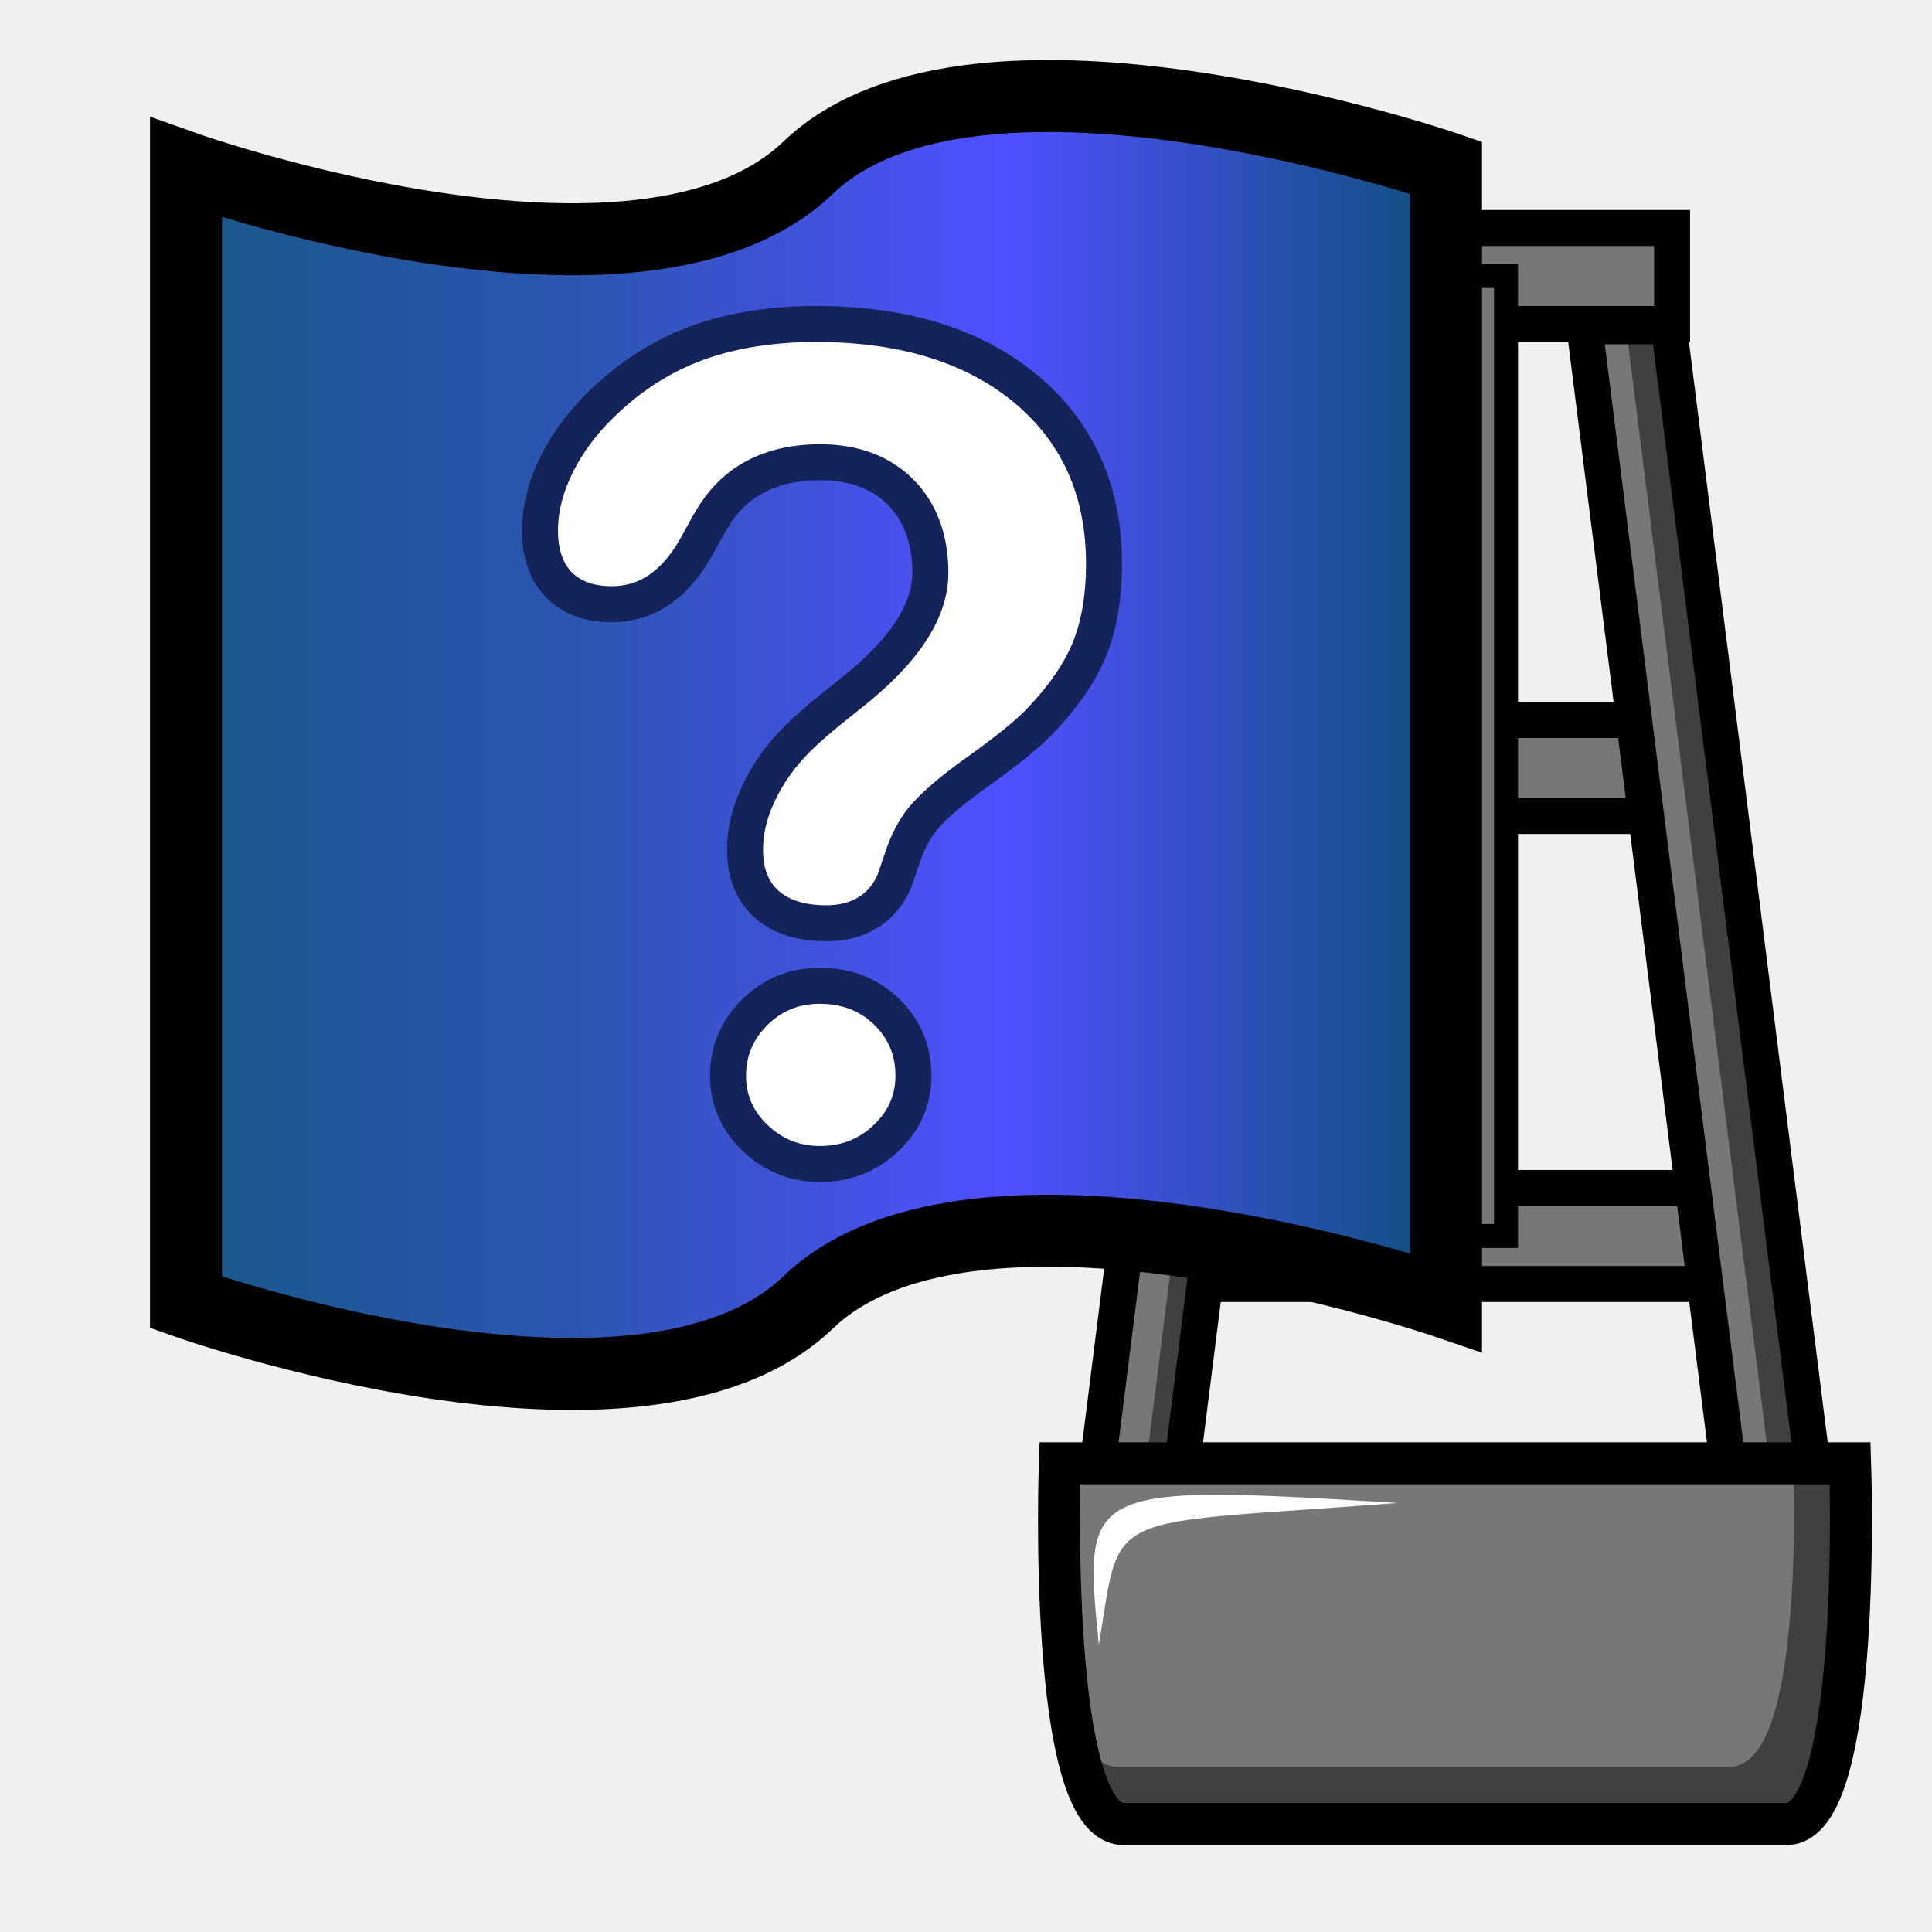
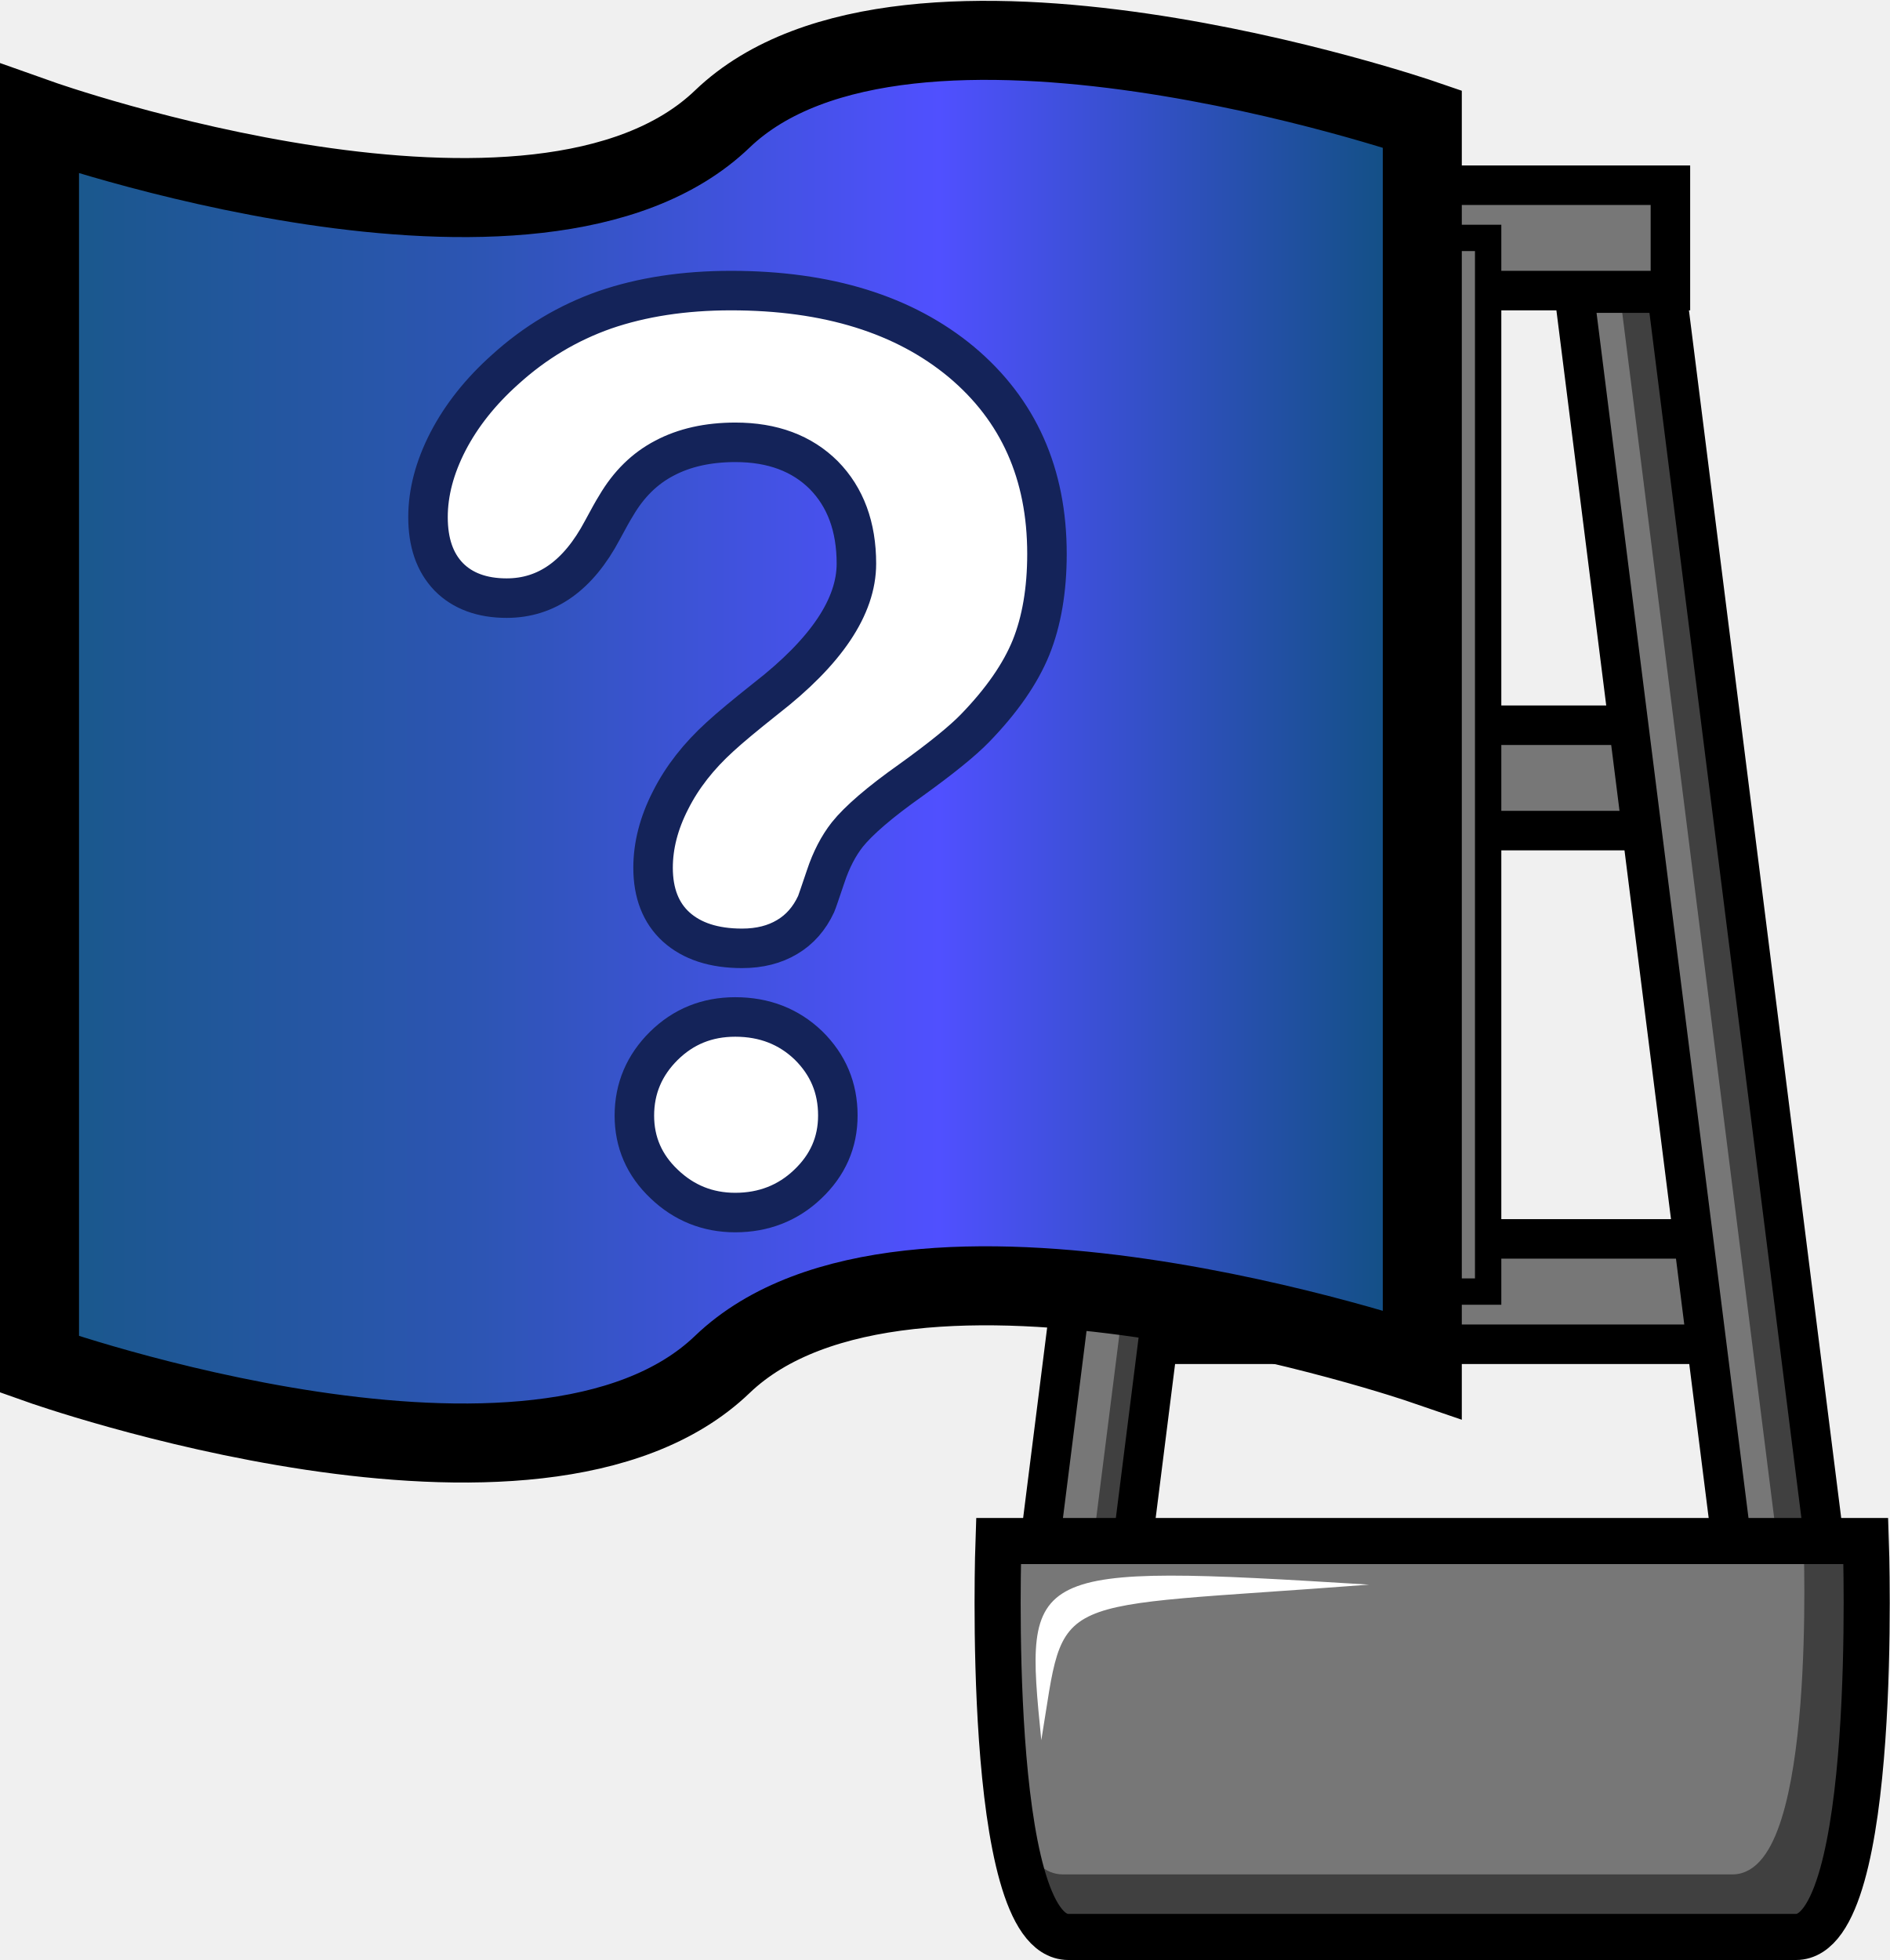
- <svg xmlns="http://www.w3.org/2000/svg" version="1.1" width="161" height="161">
-   <rect x="102.67" y="19" fill="#777777" stroke="#000000" stroke-width="3" width="36.67" height="8" />
-   <rect x="98.67" y="60" fill="#777777" stroke="#000000" stroke-width="3" width="42.31" height="8" />
-   <rect x="94.67" y="99" fill="#777777" stroke="#000000" stroke-width="3" width="50.9" height="8" />
-   <polygon fill="#404040" points="151.64,126.87 144.6,126.87 132.03,27.19 139.07,27.19" />
-   <polygon fill="#777777" points="148.1,127.17 144.6,126.87 132.03,27.19 135.53,27.48" />
-   <polygon fill="none" stroke="#000000" stroke-width="3" points="151.64,126.87 144.6,126.87 132.03,27.19 139.07,27.19" />
-   <polygon fill="#404040" points="90.86,126.87 97.9,126.87 110.47,27.19 103.43,27.19" />
-   <polygon fill="#777777" points="90.86,126.87 94.9,126.87 107.47,27.19 103.43,27.19" />
-   <polygon fill="none" stroke="#000000" stroke-width="3" points="90.86,126.87 97.9,126.87 110.47,27.19 103.43,27.19" />
-   <path fill="#404040" stroke="#404040" d="M154.18,121.94h-5.24c0,0,0.98,24.81-4.89,24.81c-5.87,0-44.99,0-50.86,0c-4.33,0-4.93-13.47-4.95-20.56c-0.02,8.28,0.51,25.81,5.38,25.81c6.38,0,48.87,0,55.24,0C155.25,152,154.18,121.94,154.18,121.94z" />
-   <path fill="#777777" stroke="#777777" d="M93.2,146.75c5.87,0,44.99,0,50.86,0c5.87,0,4.89-24.81,4.89-24.81H88.32h-0.01c0,0-0.07,1.72-0.06,4.25C88.27,133.27,88.88,146.75,93.2,146.75z" />
-   <path fill="none" stroke="#000000" stroke-width="3.5" d="M93.63,152c6.38,0,48.87,0,55.24,0c6.37,0,5.31-30.06,5.31-30.06H88.32C88.32,121.94,87.25,152,93.63,152z" />
-   <rect x="118.5" y="23" fill="#777777" stroke="#000000" stroke-width="2" width="7" height="80" />
-   <path fill="#FFFFFF" d="M91.57,137.06c-1.31-13.13-1.31-13.43,24.89-11.81C91.57,127.16,93.48,125.55,91.57,137.06z" />
+ <svg xmlns="http://www.w3.org/2000/svg" xmlns:xlink="http://www.w3.org/1999/xlink" version="1.1" width="64.001" height="66.371" id="svg2">
+   <defs id="defs47">
+     <linearGradient xlink:href="#paint" id="linearGradient3044" gradientUnits="userSpaceOnUse" x1="14.5" y1="99" x2="119.5" y2="99" />
+   </defs>
  <linearGradient id="paint" gradientUnits="userSpaceOnUse" x1="14.5" y1="99" x2="119.5" y2="99">
-     <stop offset="0" style="stop-color:#185888" />
-     <stop offset="0.33" style="stop-color:#2D55B4" />
-     <stop offset="0.66" style="stop-color:#5050FF" />
-     <stop offset="1" style="stop-color:#105080" />
+     <stop offset="0" style="stop-color:#185888" id="stop33" />
+     <stop offset="0.33" style="stop-color:#2D55B4" id="stop35" />
+     <stop offset="0.66" style="stop-color:#5050FF" id="stop37" />
+     <stop offset="1" style="stop-color:#105080" id="stop39" />
  </linearGradient>
-   <path fill="url(#paint)" stroke="#000000" stroke-width="6" d="M67.35,13.97c-13.99,13.43-51.85,0-51.85,0V60.6v47.93c0,0,37.86,13.43,51.85,0c14-13.43,53.15,0,53.15,0V60.6V13.97C120.5,13.97,81.35,0.54,67.35,13.97z" />
-   <path fill="#FFFFFF" stroke="#142359" stroke-width="3" d="M92,46.99c0,2.75-0.41,5.12-1.21,7.11c-0.81,1.99-2.23,4.04-4.26,6.13c-0.92,0.95-2.54,2.27-4.89,3.96c-2.35,1.66-3.95,3.05-4.8,4.11c-0.66,0.84-1.22,1.9-1.64,3.17c-0.43,1.27-0.67,1.98-0.73,2.11c-0.51,1.1-1.25,1.94-2.2,2.5c-0.95,0.57-2.09,0.86-3.42,0.86c-2.15,0-3.81-0.55-5-1.62c-1.17-1.06-1.76-2.57-1.76-4.5c0-1.68,0.44-3.4,1.33-5.13c0.88-1.75,2.14-3.35,3.76-4.82c0.77-0.71,1.92-1.66,3.48-2.9c4.58-3.56,6.87-6.97,6.87-10.24c0-2.8-0.83-5.04-2.47-6.71c-1.66-1.66-3.9-2.5-6.72-2.5c-2.09,0-3.89,0.41-5.38,1.2c-1.5,0.78-2.72,1.98-3.67,3.6c-0.26,0.41-0.6,1.04-1.05,1.87c-1.83,3.45-4.24,5.16-7.27,5.16c-1.87,0-3.35-0.55-4.4-1.62C45.51,47.63,45,46.12,45,44.2c0-1.86,0.5-3.77,1.52-5.75c1.02-1.96,2.46-3.78,4.34-5.46c2.26-2.05,4.78-3.55,7.57-4.53C61.22,27.5,64.42,27,68,27c7.34,0,13.17,1.82,17.5,5.42C89.84,36.06,92,40.91,92,46.99z M60.67,89.64c0-2.07,0.76-3.83,2.23-5.29c1.49-1.47,3.29-2.2,5.43-2.2c2.22,0,4.07,0.73,5.56,2.16c1.49,1.47,2.23,3.22,2.23,5.32c0,2.05-0.77,3.78-2.29,5.22C72.33,96.28,70.48,97,68.33,97c-2.09,0-3.9-0.73-5.4-2.17C61.42,93.4,60.67,91.66,60.67,89.64z" />
+   <g id="g3026" transform="matrix(0.4460052,0,0,0.4460052,-5.575065,-2.202088)">
+     <rect id="rect4" height="8" width="36.67" y="19" x="102.67" style="fill:#777777;stroke:#000000;stroke-width:3" />
+     <rect id="rect6" height="8" width="42.31" y="60" x="98.67" style="fill:#777777;stroke:#000000;stroke-width:3" />
+     <rect id="rect8" height="8" width="50.9" y="99" x="94.67" style="fill:#777777;stroke:#000000;stroke-width:3" />
+     <polygon id="polygon10" points="151.64,126.87 144.6,126.87 132.03,27.19 139.07,27.19 " style="fill:#404040" />
+     <polygon id="polygon12" points="148.1,127.17 144.6,126.87 132.03,27.19 135.53,27.48 " style="fill:#777777" />
+     <polygon id="polygon14" points="151.64,126.87 144.6,126.87 132.03,27.19 139.07,27.19 " style="fill:none;stroke:#000000;stroke-width:3" />
+     <polygon id="polygon16" points="90.86,126.87 97.9,126.87 110.47,27.19 103.43,27.19 " style="fill:#404040" />
+     <polygon id="polygon18" points="90.86,126.87 94.9,126.87 107.47,27.19 103.43,27.19 " style="fill:#777777" />
+     <polygon id="polygon20" points="90.86,126.87 97.9,126.87 110.47,27.19 103.43,27.19 " style="fill:none;stroke:#000000;stroke-width:3" />
+     <path id="path22" d="m 154.18,121.94 h -5.24 c 0,0 0.98,24.81 -4.89,24.81 -5.87,0 -44.99,0 -50.86,0 -4.33,0 -4.93,-13.47 -4.95,-20.56 -0.02,8.28 0.51,25.81 5.38,25.81 6.38,0 48.87,0 55.24,0 6.39,0 5.32,-30.06 5.32,-30.06 z" style="fill:#404040;stroke:#404040" />
+     <path id="path24" d="m 93.2,146.75 c 5.87,0 44.99,0 50.86,0 5.87,0 4.89,-24.81 4.89,-24.81 H 88.32 88.31 c 0,0 -0.07,1.72 -0.06,4.25 0.02,7.08 0.63,20.56 4.95,20.56 z" style="fill:#777777;stroke:#777777" />
+     <path id="path26" d="m 93.63,152 c 6.38,0 48.87,0 55.24,0 6.37,0 5.31,-30.06 5.31,-30.06 H 88.32 c 0,0 -1.07,30.06 5.31,30.06 z" style="fill:none;stroke:#000000;stroke-width:3.5" />
+     <rect id="rect28" height="80" width="7" y="23" x="118.5" style="fill:#777777;stroke:#000000;stroke-width:2" />
+     <path id="path30" d="m 91.57,137.06 c -1.31,-13.13 -1.31,-13.43 24.89,-11.81 -24.89,1.91 -22.98,0.3 -24.89,11.81 z" style="fill:#ffffff" />
+     <path id="path41" d="m 67.35,13.97 c -13.99,13.43 -51.85,0 -51.85,0 v 46.63 47.93 c 0,0 37.86,13.43 51.85,0 14,-13.43 53.15,0 53.15,0 V 60.6 13.97 c 0,0 -39.15,-13.43 -53.15,0 z" style="fill:url(#linearGradient3044);stroke:#000000;stroke-width:6" />
+     <path id="path43" d="m 92,46.99 c 0,2.75 -0.41,5.12 -1.21,7.11 -0.81,1.99 -2.23,4.04 -4.26,6.13 -0.92,0.95 -2.54,2.27 -4.89,3.96 -2.35,1.66 -3.95,3.05 -4.8,4.11 -0.66,0.84 -1.22,1.9 -1.64,3.17 -0.43,1.27 -0.67,1.98 -0.73,2.11 -0.51,1.1 -1.25,1.94 -2.2,2.5 -0.95,0.57 -2.09,0.86 -3.42,0.86 -2.15,0 -3.81,-0.55 -5,-1.62 -1.17,-1.06 -1.76,-2.57 -1.76,-4.5 0,-1.68 0.44,-3.4 1.33,-5.13 0.88,-1.75 2.14,-3.35 3.76,-4.82 0.77,-0.71 1.92,-1.66 3.48,-2.9 4.58,-3.56 6.87,-6.97 6.87,-10.24 0,-2.8 -0.83,-5.04 -2.47,-6.71 -1.66,-1.66 -3.9,-2.5 -6.72,-2.5 -2.09,0 -3.89,0.41 -5.38,1.2 -1.5,0.78 -2.72,1.98 -3.67,3.6 -0.26,0.41 -0.6,1.04 -1.05,1.87 -1.83,3.45 -4.24,5.16 -7.27,5.16 -1.87,0 -3.35,-0.55 -4.4,-1.62 C 45.51,47.63 45,46.12 45,44.2 c 0,-1.86 0.5,-3.77 1.52,-5.75 1.02,-1.96 2.46,-3.78 4.34,-5.46 2.26,-2.05 4.78,-3.55 7.57,-4.53 C 61.22,27.5 64.42,27 68,27 c 7.34,0 13.17,1.82 17.5,5.42 4.34,3.64 6.5,8.49 6.5,14.57 z M 60.67,89.64 c 0,-2.07 0.76,-3.83 2.23,-5.29 1.49,-1.47 3.29,-2.2 5.43,-2.2 2.22,0 4.07,0.73 5.56,2.16 1.49,1.47 2.23,3.22 2.23,5.32 0,2.05 -0.77,3.78 -2.29,5.22 -1.5,1.43 -3.35,2.15 -5.5,2.15 -2.09,0 -3.9,-0.73 -5.4,-2.17 -1.51,-1.43 -2.26,-3.17 -2.26,-5.19 z" style="fill:#ffffff;stroke:#142359;stroke-width:3" />
+   </g>
</svg>
